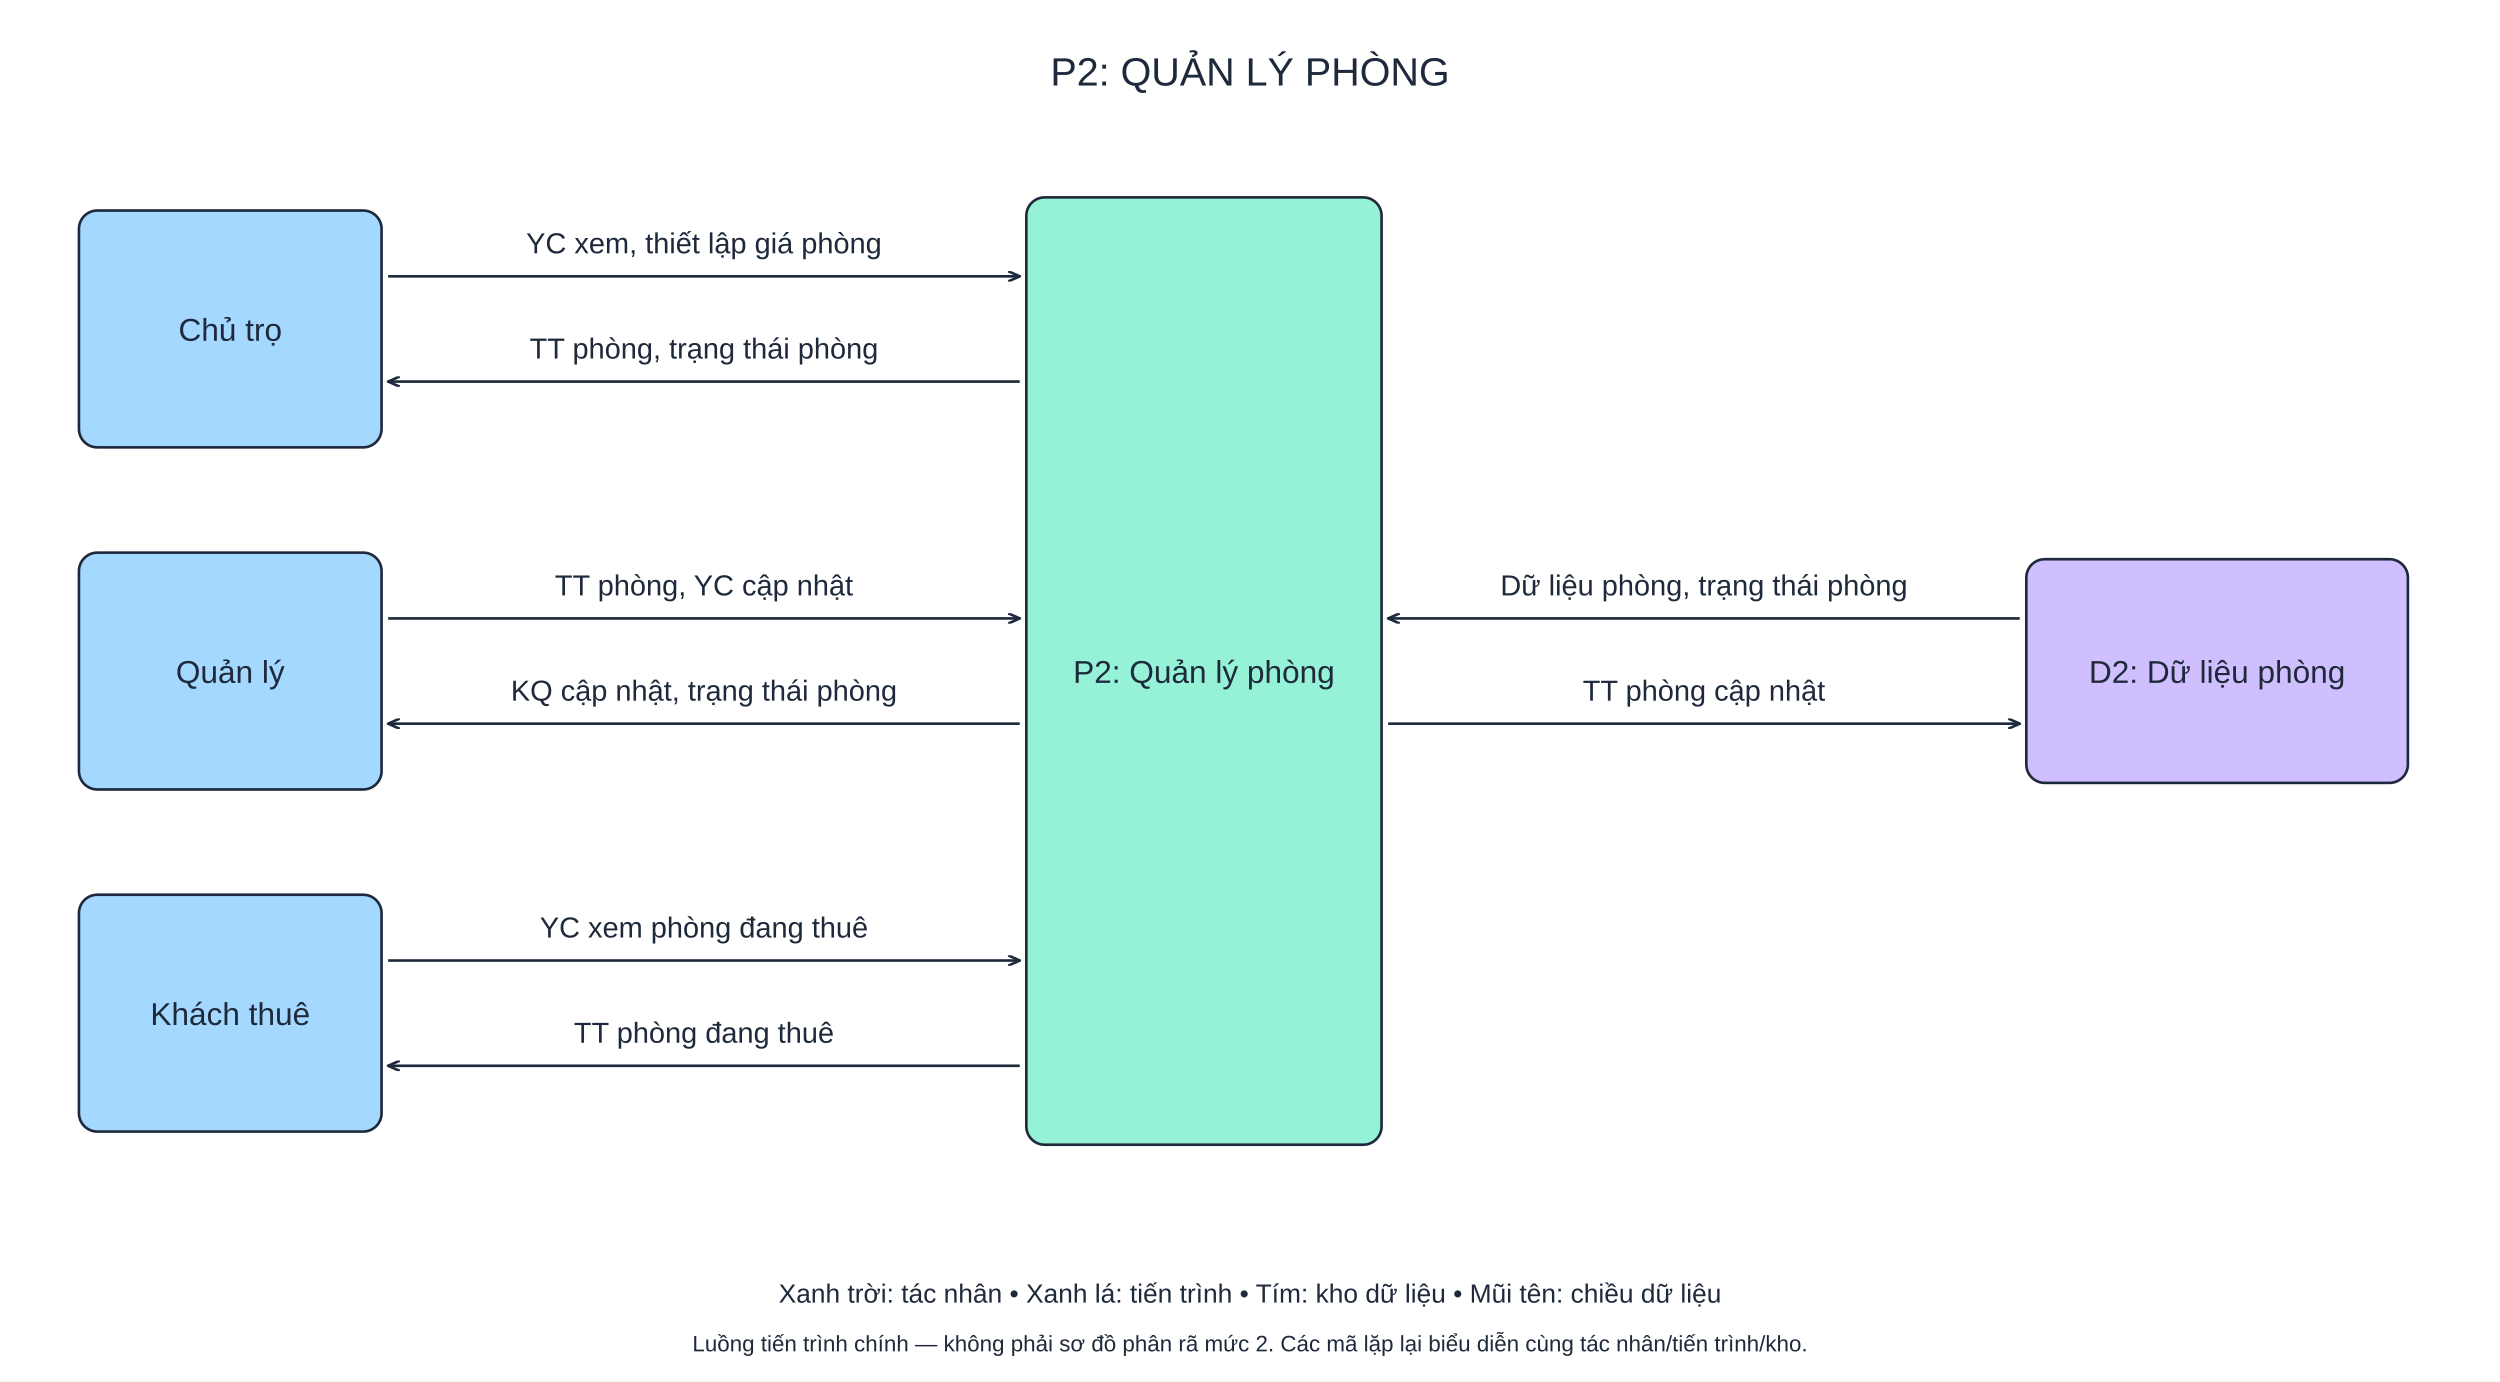
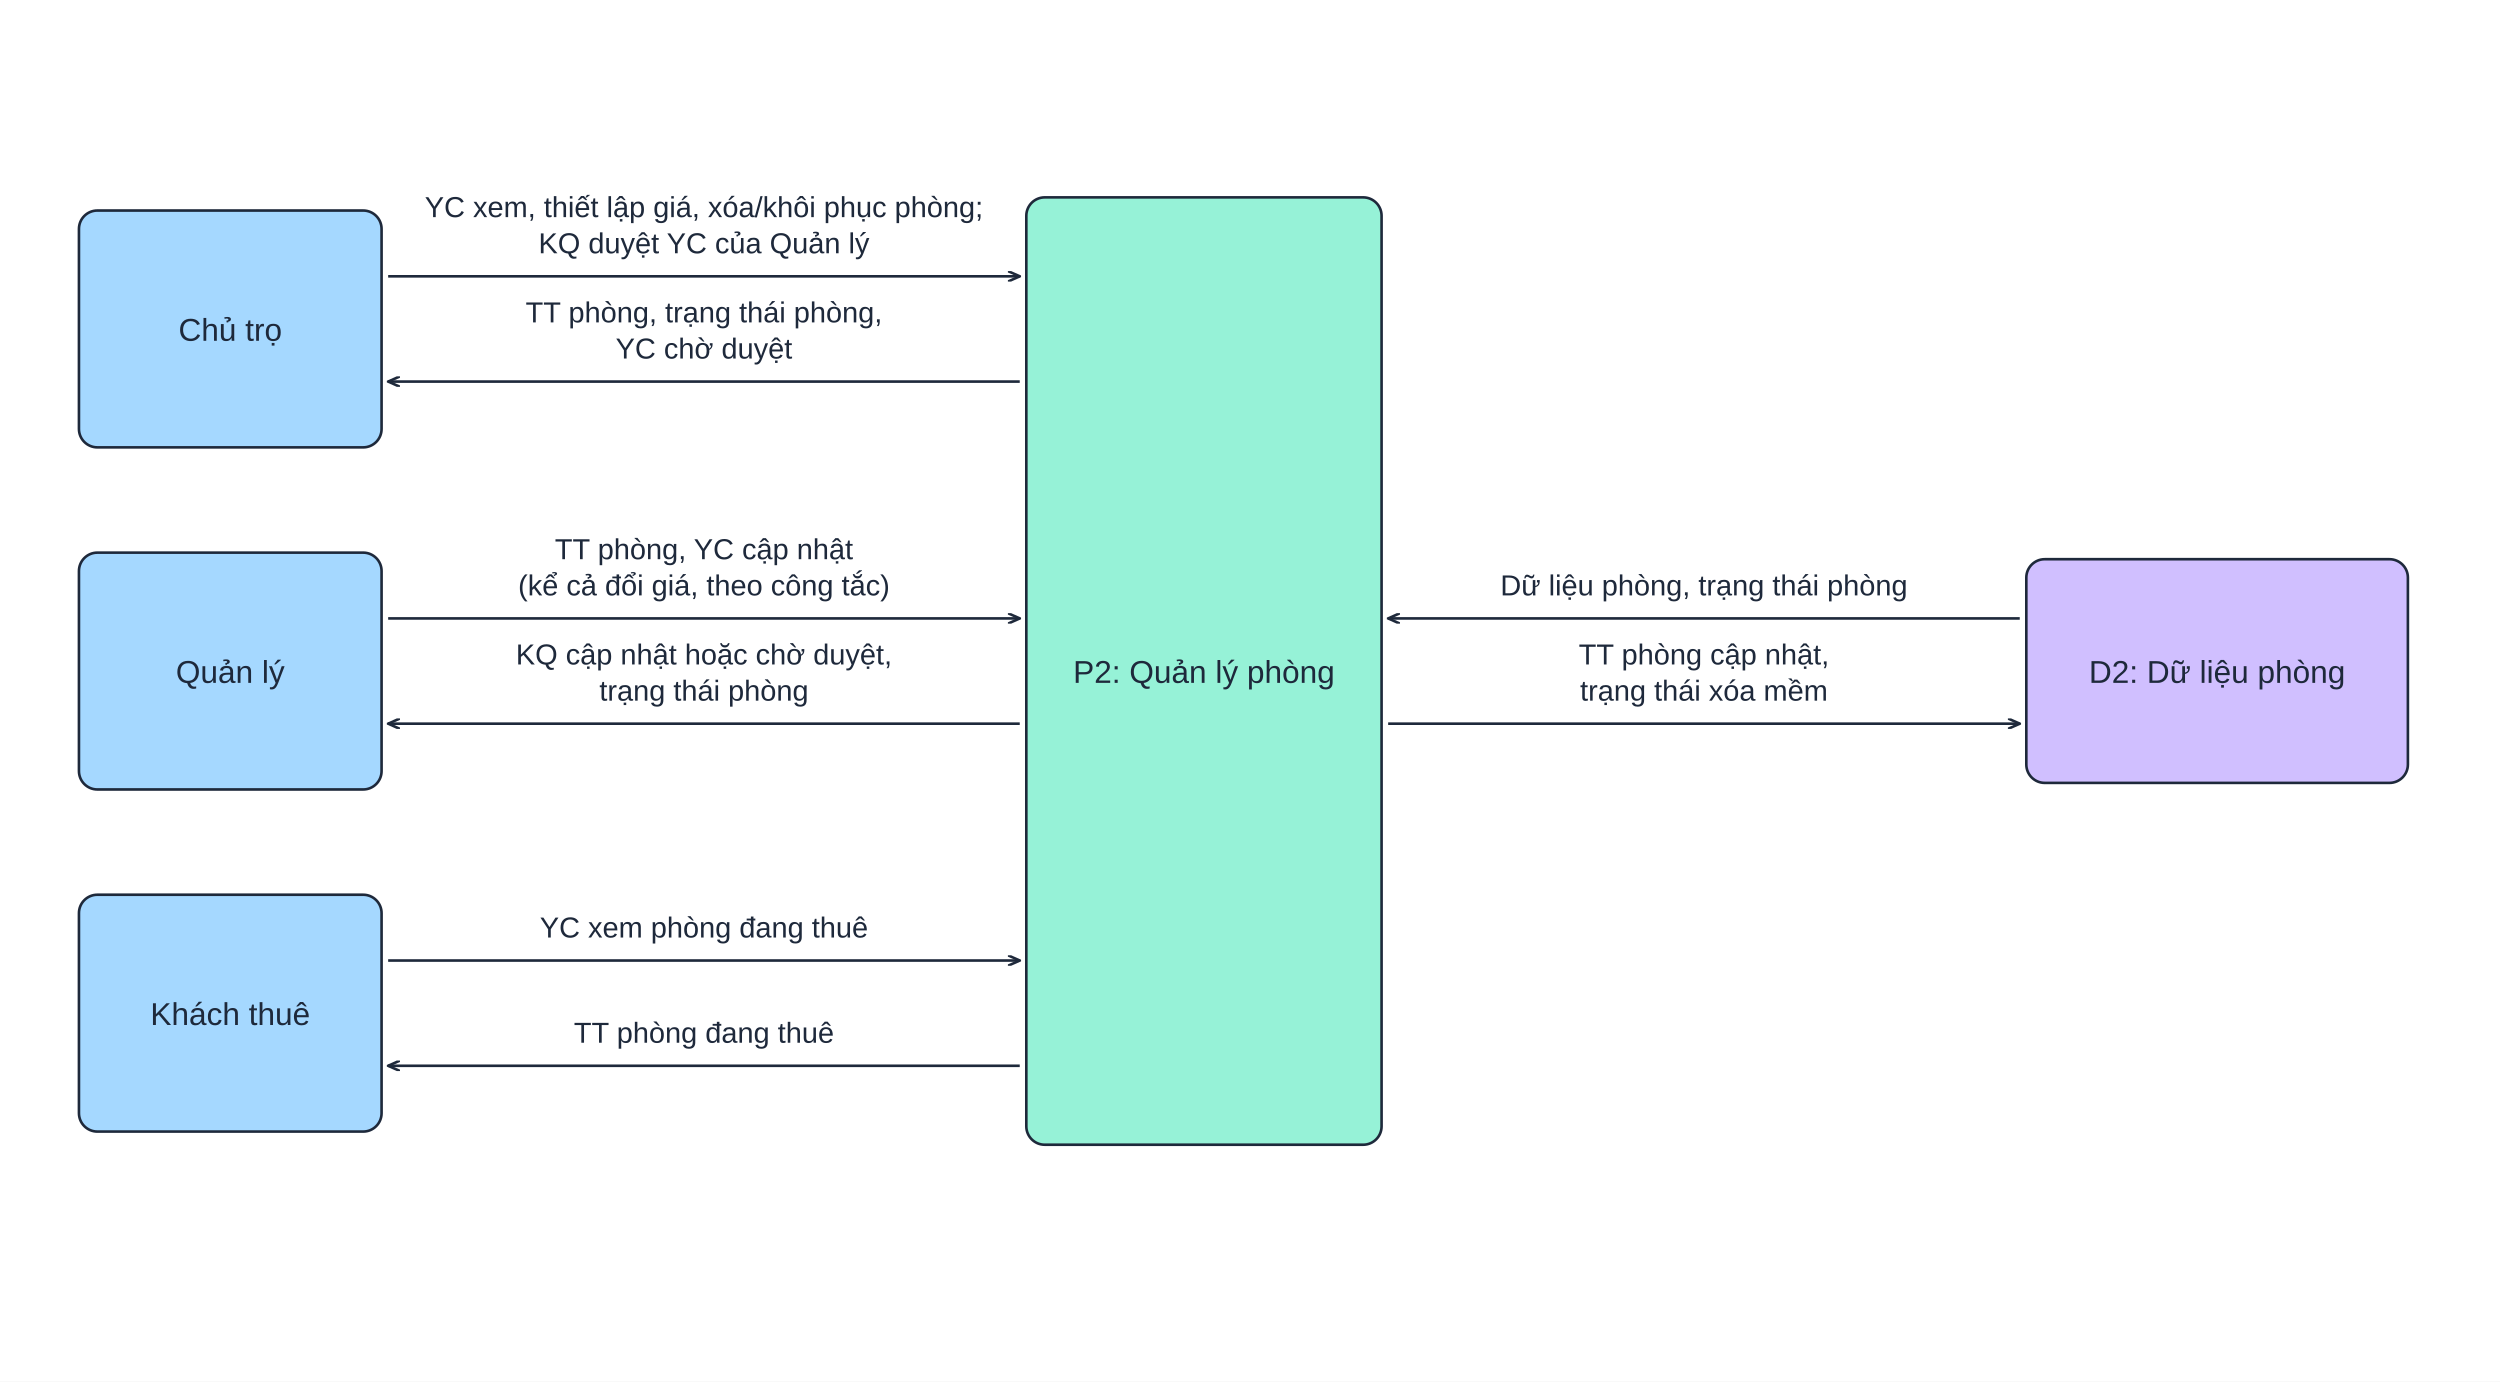
<svg xmlns="http://www.w3.org/2000/svg" width="1900" height="1050" viewBox="0 0 1900 1050">
  <defs>
    <marker id="arrow" markerWidth="10" markerHeight="8" refX="9" refY="4" orient="auto" markerUnits="userSpaceOnUse">
      <path d="M0,0 L9,4 L0,8" fill="none" stroke="#1e293b" stroke-width="2" />
    </marker>
  </defs>
  <rect width="100%" height="100%" fill="white" />
  <rect x="780" y="150" width="270" height="720" rx="14" fill="#96f2d7" stroke="#1e293b" stroke-width="2" />
  <rect x="60" y="160" width="230" height="180" rx="14" fill="#a5d8ff" stroke="#1e293b" stroke-width="2" />
  <rect x="60" y="420" width="230" height="180" rx="14" fill="#a5d8ff" stroke="#1e293b" stroke-width="2" />
  <rect x="60" y="680" width="230" height="180" rx="14" fill="#a5d8ff" stroke="#1e293b" stroke-width="2" />
  <rect x="1540" y="425" width="290" height="170" rx="14" fill="#d0bfff" stroke="#1e293b" stroke-width="2" />
  <polyline points="295,210 775,210" fill="none" stroke="#1e293b" stroke-width="2" marker-end="url(#arrow)" />
  <polyline points="775,290 295,290" fill="none" stroke="#1e293b" stroke-width="2" marker-end="url(#arrow)" />
  <polyline points="295,470 775,470" fill="none" stroke="#1e293b" stroke-width="2" marker-end="url(#arrow)" />
  <polyline points="775,550 295,550" fill="none" stroke="#1e293b" stroke-width="2" marker-end="url(#arrow)" />
  <polyline points="295,730 775,730" fill="none" stroke="#1e293b" stroke-width="2" marker-end="url(#arrow)" />
  <polyline points="775,810 295,810" fill="none" stroke="#1e293b" stroke-width="2" marker-end="url(#arrow)" />
  <polyline points="1535,470 1055,470" fill="none" stroke="#1e293b" stroke-width="2" marker-end="url(#arrow)" />
  <polyline points="1055,550 1535,550" fill="none" stroke="#1e293b" stroke-width="2" marker-end="url(#arrow)" />
-   <text x="950.0" y="65.0" text-anchor="middle" font-family="Arial, sans-serif" font-size="30" fill="#1e293b">P2: QUẢN LÝ PHÒNG</text>
+   <text x="-1050" y="65" text-anchor="middle" font-family="Arial, sans-serif" font-size="30" fill="#1e293b">P2: QUẢN LÝ PHÒNG</text>
  <text x="915.0" y="519.0" text-anchor="middle" font-family="Arial, sans-serif" font-size="24" fill="#1e293b">P2: Quản lý phòng</text>
  <text x="175.0" y="259.0" text-anchor="middle" font-family="Arial, sans-serif" font-size="24" fill="#1e293b">Chủ trọ</text>
-   <text x="535.0" y="192.5" text-anchor="middle" font-family="Arial, sans-serif" font-size="22" fill="#1e293b">YC xem, thiết lập giá phòng</text>
-   <text x="535.0" y="272.5" text-anchor="middle" font-family="Arial, sans-serif" font-size="22" fill="#1e293b">TT phòng, trạng thái phòng</text>
+   <text x="535.0" y="165.0" text-anchor="middle" font-family="Arial, sans-serif" font-size="22" fill="#1e293b">YC xem, thiết lập giá, xóa/khôi phục phòng;</text>
+   <text x="535.0" y="192.5" text-anchor="middle" font-family="Arial, sans-serif" font-size="22" fill="#1e293b">KQ duyệt YC của Quản lý</text>
+   <text x="535.0" y="245.0" text-anchor="middle" font-family="Arial, sans-serif" font-size="22" fill="#1e293b">TT phòng, trạng thái phòng,</text>
+   <text x="535.0" y="272.5" text-anchor="middle" font-family="Arial, sans-serif" font-size="22" fill="#1e293b">YC chờ duyệt</text>
  <text x="175.0" y="519.0" text-anchor="middle" font-family="Arial, sans-serif" font-size="24" fill="#1e293b">Quản lý</text>
-   <text x="535.0" y="452.5" text-anchor="middle" font-family="Arial, sans-serif" font-size="22" fill="#1e293b">TT phòng, YC cập nhật</text>
-   <text x="535.0" y="532.5" text-anchor="middle" font-family="Arial, sans-serif" font-size="22" fill="#1e293b">KQ cập nhật, trạng thái phòng</text>
+   <text x="535.0" y="425.0" text-anchor="middle" font-family="Arial, sans-serif" font-size="22" fill="#1e293b">TT phòng, YC cập nhật</text>
+   <text x="535.0" y="452.5" text-anchor="middle" font-family="Arial, sans-serif" font-size="22" fill="#1e293b">(kể cả đổi giá, theo công tắc)</text>
+   <text x="535.0" y="505.0" text-anchor="middle" font-family="Arial, sans-serif" font-size="22" fill="#1e293b">KQ cập nhật hoặc chờ duyệt,</text>
+   <text x="535.0" y="532.5" text-anchor="middle" font-family="Arial, sans-serif" font-size="22" fill="#1e293b">trạng thái phòng</text>
  <text x="175.0" y="779.0" text-anchor="middle" font-family="Arial, sans-serif" font-size="24" fill="#1e293b">Khách thuê</text>
  <text x="535.0" y="712.5" text-anchor="middle" font-family="Arial, sans-serif" font-size="22" fill="#1e293b">YC xem phòng đang thuê</text>
  <text x="535.0" y="792.5" text-anchor="middle" font-family="Arial, sans-serif" font-size="22" fill="#1e293b">TT phòng đang thuê</text>
  <text x="1685.0" y="519.0" text-anchor="middle" font-family="Arial, sans-serif" font-size="24" fill="#1e293b">D2: Dữ liệu phòng</text>
  <text x="1295.0" y="452.5" text-anchor="middle" font-family="Arial, sans-serif" font-size="22" fill="#1e293b">Dữ liệu phòng, trạng thái phòng</text>
-   <text x="1295.0" y="532.5" text-anchor="middle" font-family="Arial, sans-serif" font-size="22" fill="#1e293b">TT phòng cập nhật</text>
-   <text x="950.0" y="990.0" text-anchor="middle" font-family="Arial, sans-serif" font-size="20" fill="#1e293b">Xanh trời: tác nhân  •  Xanh lá: tiến trình  •  Tím: kho dữ liệu  •  Mũi tên: chiều dữ liệu</text>
-   <text x="950.0" y="1027.0" text-anchor="middle" font-family="Arial, sans-serif" font-size="17" fill="#1e293b">Luồng tiến trình chính — không phải sơ đồ phân rã mức 2. Các mã lặp lại biểu diễn cùng tác nhân/tiến trình/kho.</text>
+   <text x="1295.0" y="505.0" text-anchor="middle" font-family="Arial, sans-serif" font-size="22" fill="#1e293b">TT phòng cập nhật,</text>
+   <text x="1295.0" y="532.5" text-anchor="middle" font-family="Arial, sans-serif" font-size="22" fill="#1e293b">trạng thái xóa mềm</text>
+   <text x="-1050" y="990" text-anchor="middle" font-family="Arial, sans-serif" font-size="20" fill="#1e293b">Xanh trời: tác nhân  •  Xanh lá: tiến trình  •  Tím: kho dữ liệu  •  Mũi tên: chiều dữ liệu</text>
+   <text x="-1050" y="1027" text-anchor="middle" font-family="Arial, sans-serif" font-size="17" fill="#1e293b">Luồng tiến trình chính — không phải sơ đồ phân rã mức 2. Các mã lặp lại biểu diễn cùng tác nhân/tiến trình/kho.</text>
</svg>
